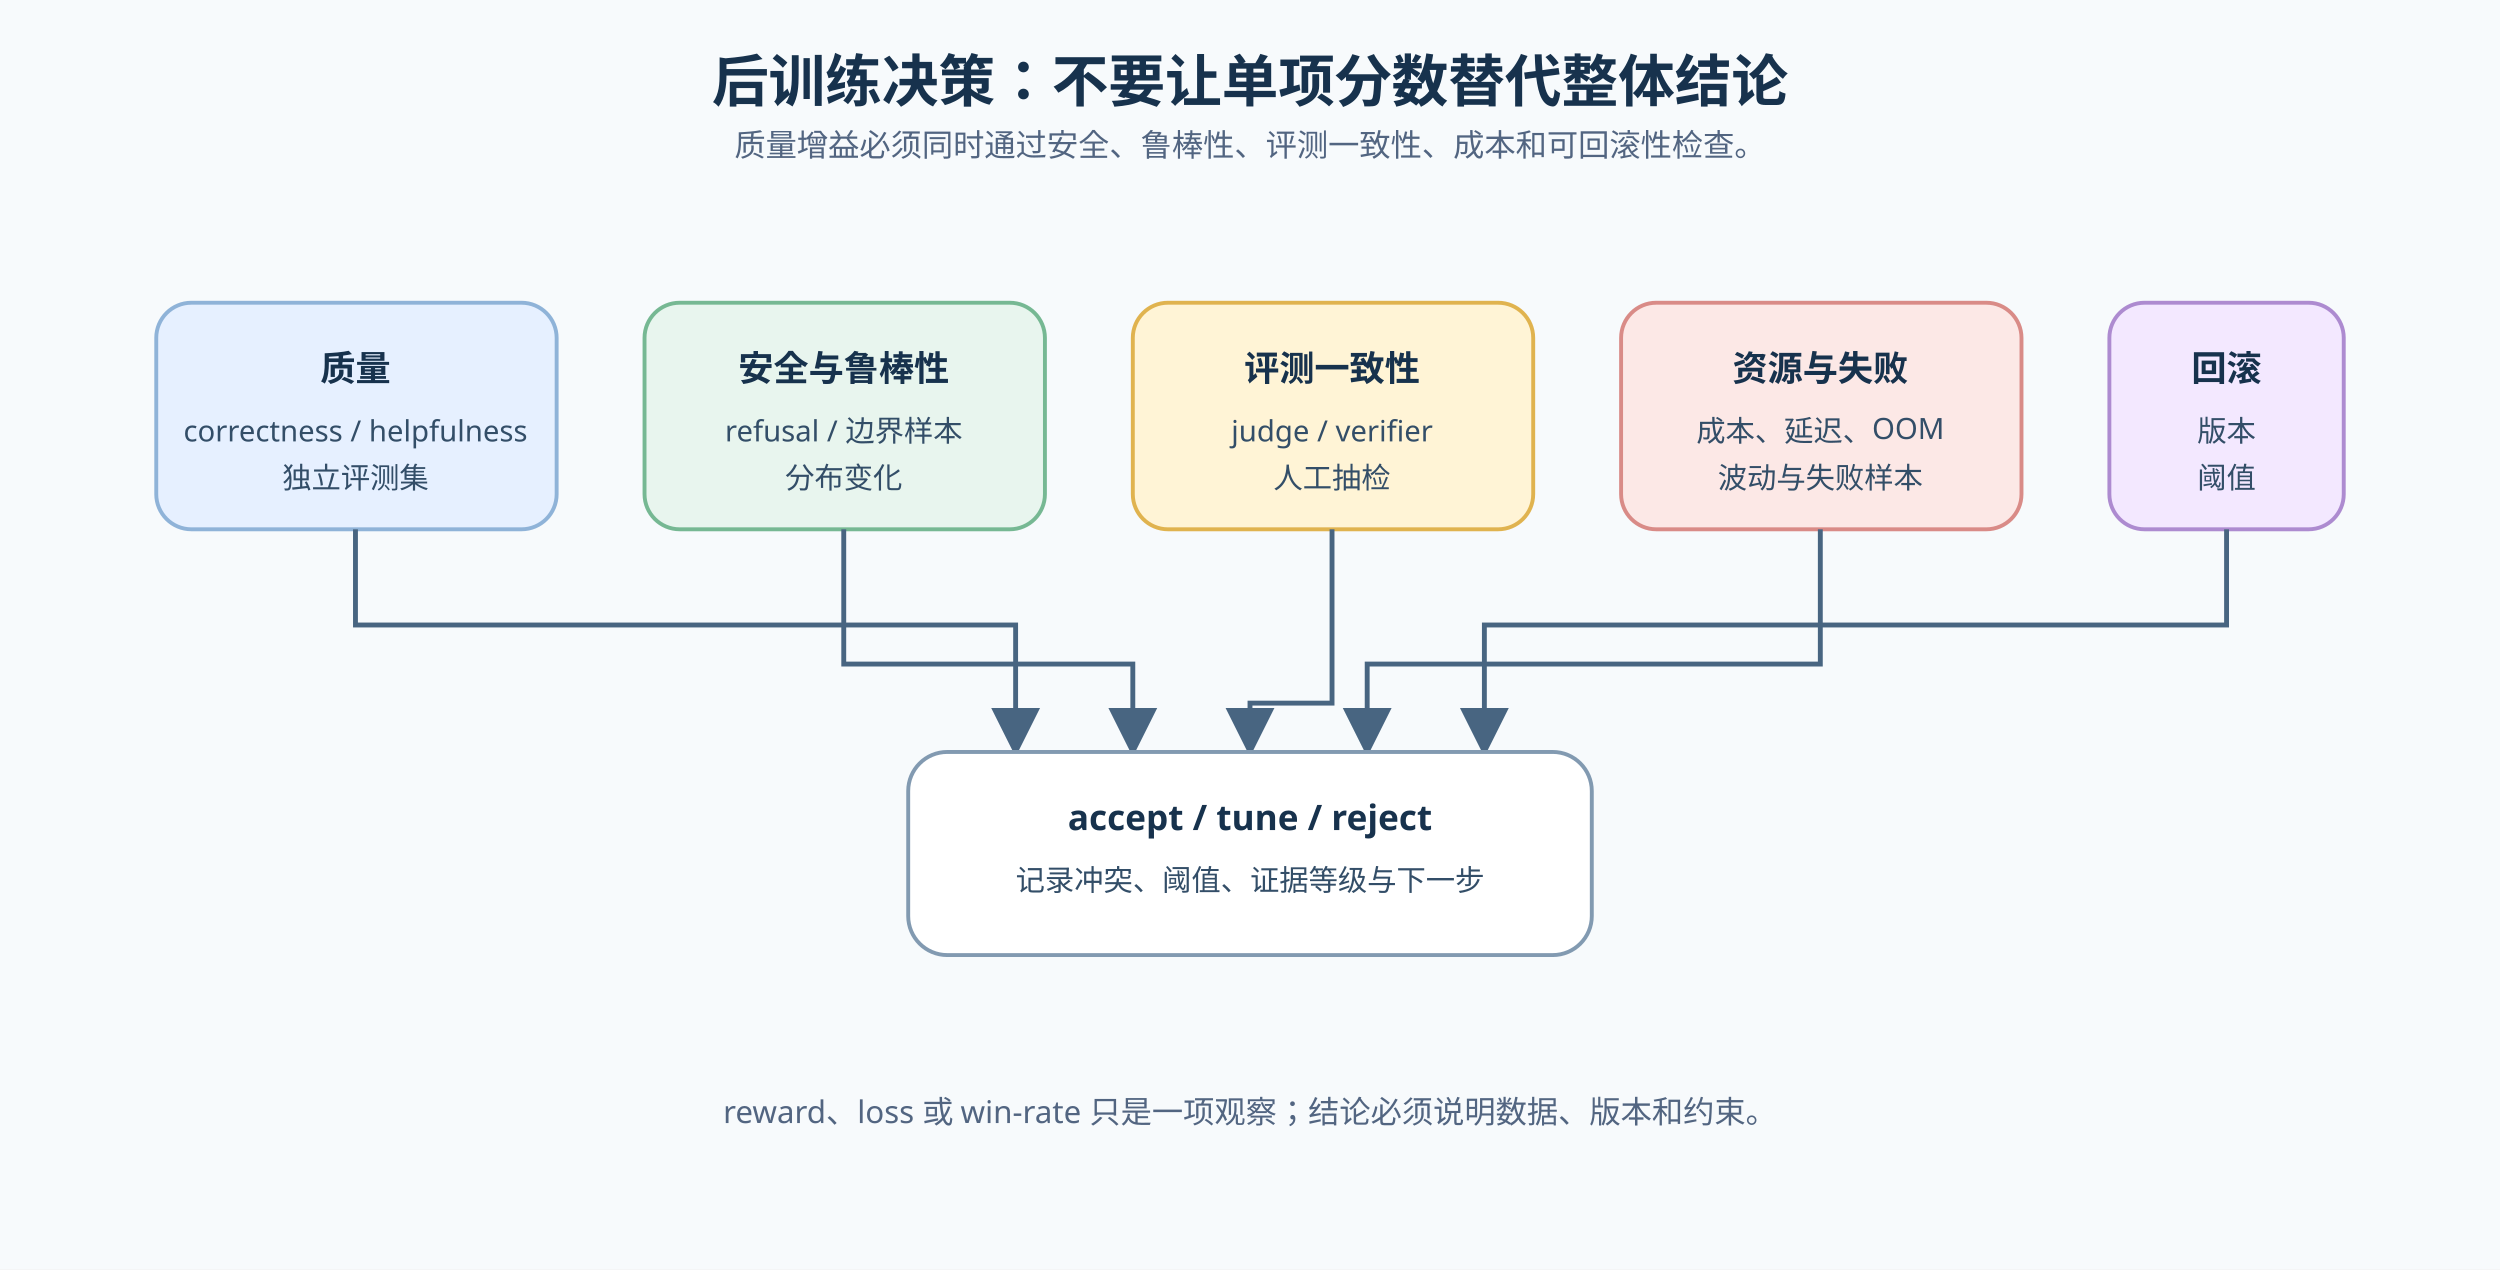
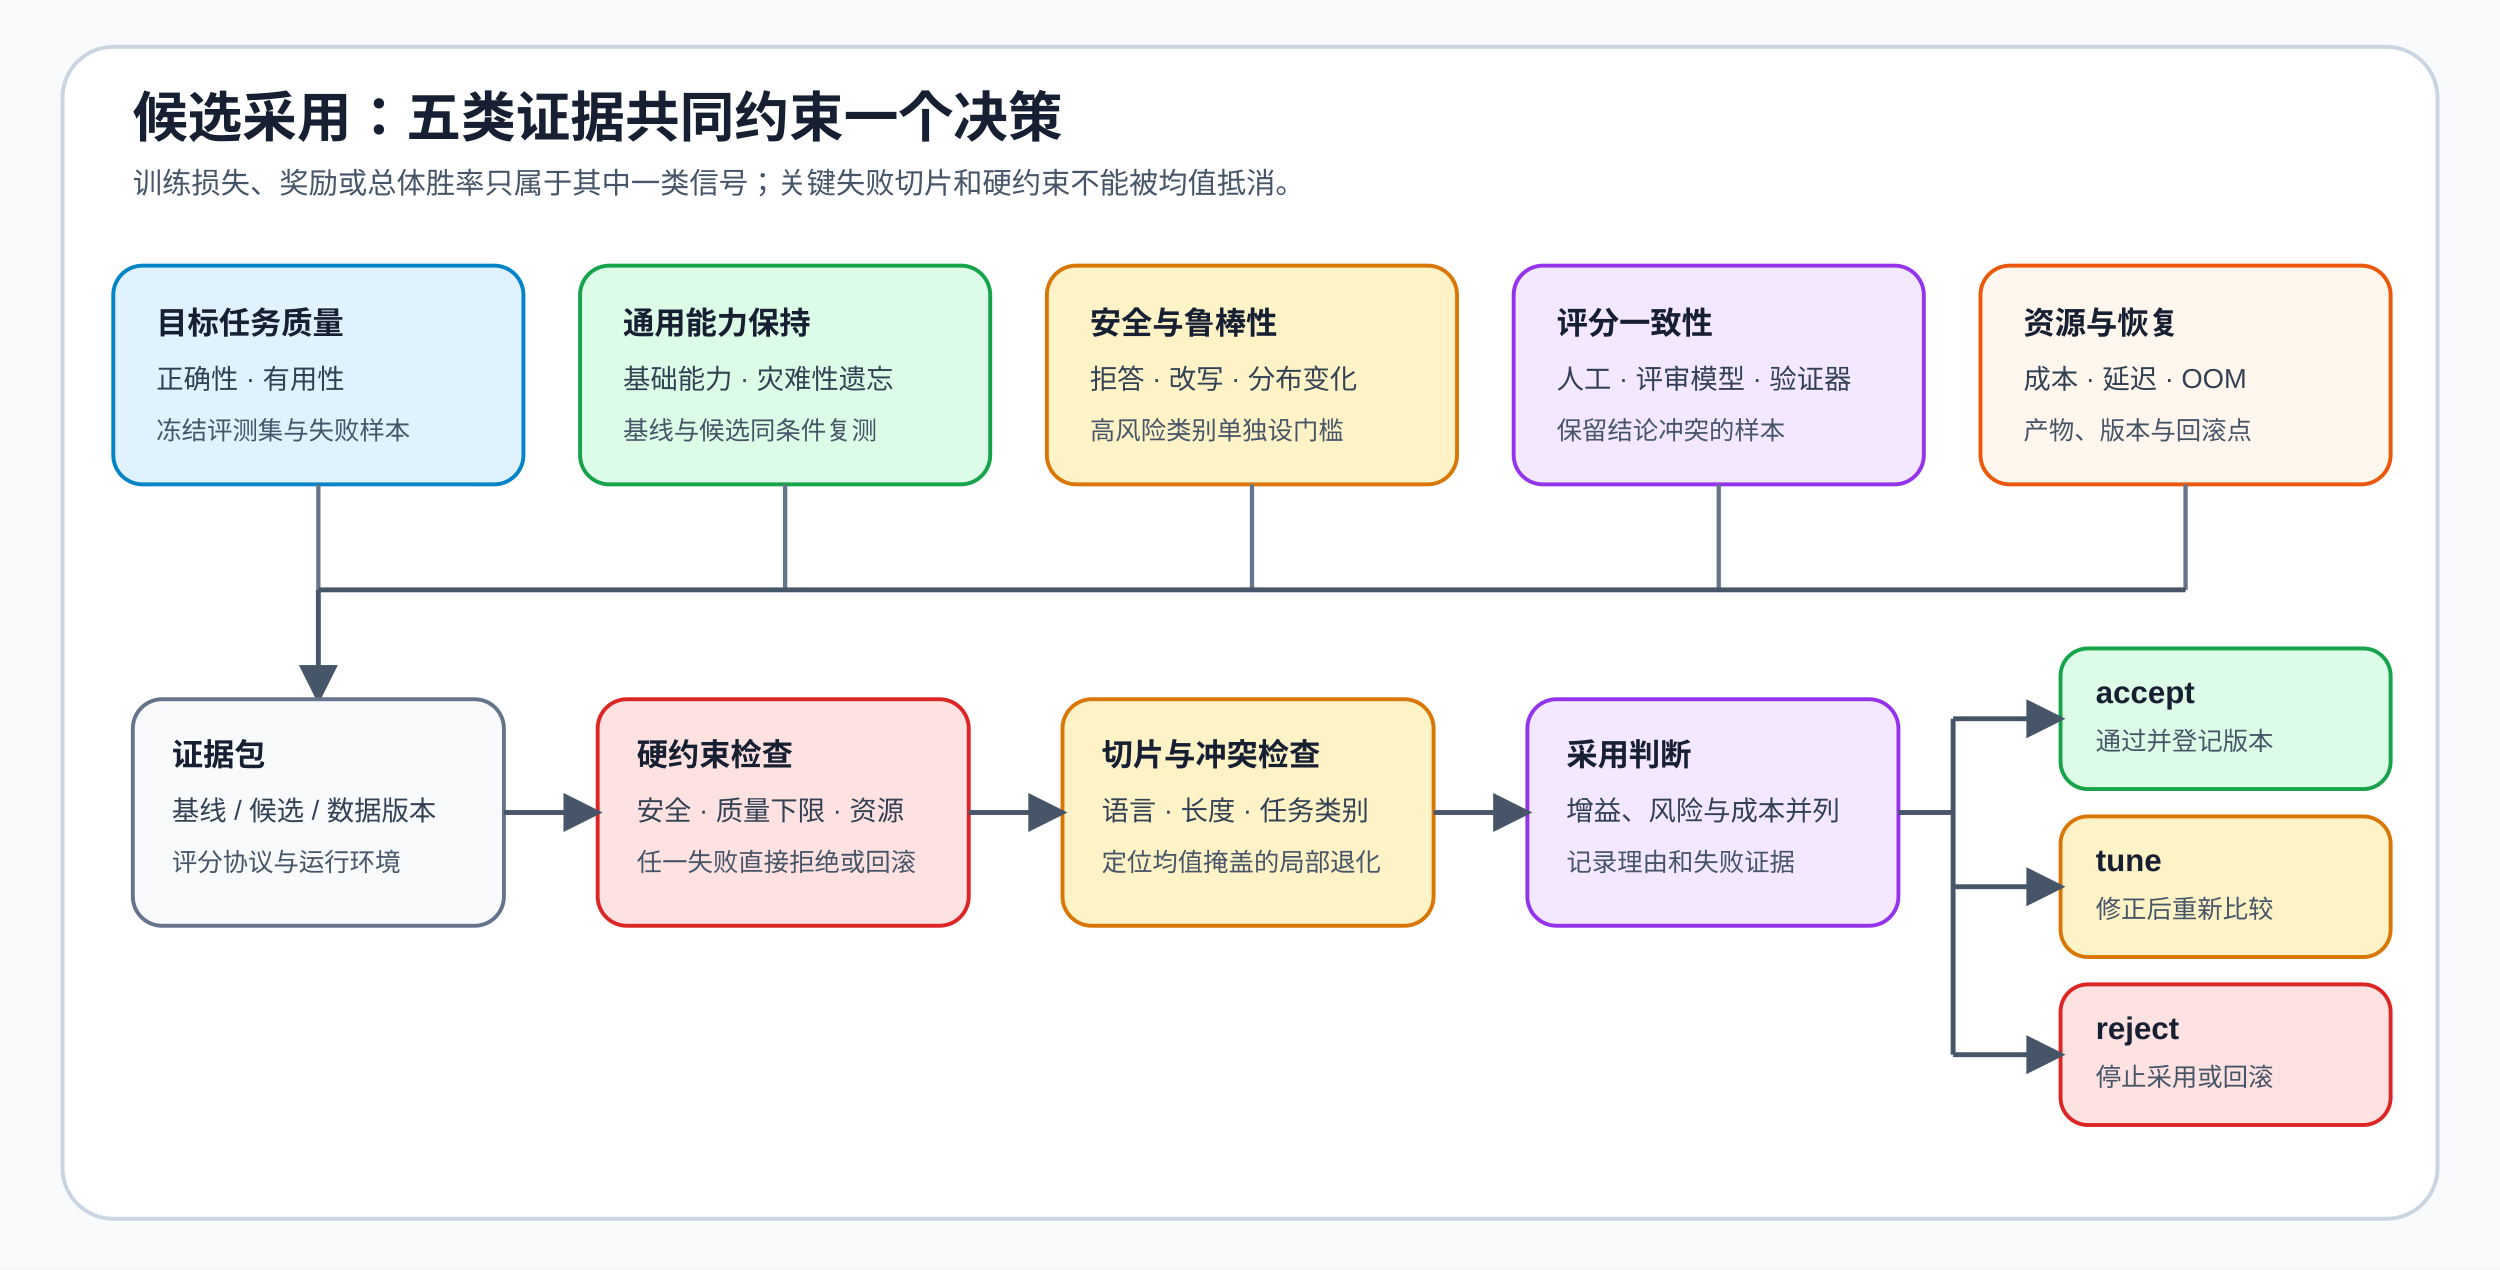
- <svg xmlns="http://www.w3.org/2000/svg" width="1280" height="650" viewBox="0 0 1280 650">
+ <svg xmlns="http://www.w3.org/2000/svg" width="1280" height="650" viewBox="0 0 1280 650" role="img" aria-labelledby="title desc">
  <defs>
-     <marker id="a" markerWidth="10" markerHeight="10" refX="9" refY="5" orient="auto">
-       <path d="M0 0 L10 5 L0 10 Z" fill="#486581" />
+     <marker id="arrow" markerWidth="8" markerHeight="8" refX="7" refY="4" orient="auto">
+       <path d="M0 0L8 4L0 8Z" fill="#475569" />
    </marker>
+     <style>
+       .title{font:700 28px Arial,sans-serif;fill:#172033}.subtitle{font:15px Arial,sans-serif;fill:#475569}
+       .head{font:700 16px Arial,sans-serif;fill:#172033}.copy{font:14px Arial,sans-serif;fill:#334155}.small{font:13px Arial,sans-serif;fill:#475569}
+       .feed{fill:none;stroke:#64748B;stroke-width:2.2}
+       .bus{fill:none;stroke:#475569;stroke-width:2.5}.flow{fill:none;stroke:#475569;stroke-width:2.5;marker-end:url(#arrow)}
+     </style>
  </defs>
-   <style>.t{font:700 29px sans-serif;fill:#17324d}.s{font:16px sans-serif;fill:#526581}.l{font:700 18px sans-serif;fill:#17324d}.x{font:15px sans-serif;fill:#334e68}.f{stroke:#486581;stroke-width:2.5;fill:none;marker-end:url(#a)}</style>
-   <rect width="1280" height="650" fill="#f7fafc" />
-   <text x="640" y="52" text-anchor="middle" class="t">后训练决策：不要让单项分数替代整体结论</text>
-   <text x="640" y="80" text-anchor="middle" class="s">质量增益必须同时通过安全、鲁棒性、评测一致性、成本和可回滚性检查。</text>
-   <g stroke-width="2">
-     <rect x="80" y="155" width="205" height="116" rx="18" fill="#e6f0ff" stroke="#8fb3d8" />
-     <rect x="330" y="155" width="205" height="116" rx="18" fill="#e8f5ee" stroke="#76b893" />
-     <rect x="580" y="155" width="205" height="116" rx="18" fill="#fff4d6" stroke="#e0b34f" />
-     <rect x="830" y="155" width="205" height="116" rx="18" fill="#fce8e6" stroke="#d98b87" />
-     <rect x="1080" y="155" width="120" height="116" rx="18" fill="#f3e8ff" stroke="#ad8bd0" />
-   </g>
-   <text x="182" y="195" text-anchor="middle" class="l">质量</text>
-   <text x="182" y="226" text-anchor="middle" class="x">correctness / helpfulness</text>
-   <text x="182" y="250" text-anchor="middle" class="x">独立评测集</text>
-   <text x="432" y="195" text-anchor="middle" class="l">安全与鲁棒性</text>
-   <text x="432" y="226" text-anchor="middle" class="x">refusal / 边界样本</text>
-   <text x="432" y="250" text-anchor="middle" class="x">分布变化</text>
-   <text x="682" y="195" text-anchor="middle" class="l">评测一致性</text>
-   <text x="682" y="226" text-anchor="middle" class="x">judge / verifier</text>
-   <text x="682" y="250" text-anchor="middle" class="x">人工抽检</text>
-   <text x="932" y="195" text-anchor="middle" class="l">资源与失败</text>
-   <text x="932" y="226" text-anchor="middle" class="x">成本、延迟、OOM</text>
-   <text x="932" y="250" text-anchor="middle" class="x">波动与失败样本</text>
-   <text x="1140" y="195" text-anchor="middle" class="l">回滚</text>
-   <text x="1140" y="226" text-anchor="middle" class="x">版本</text>
-   <text x="1140" y="250" text-anchor="middle" class="x">阈值</text>
-   <path d="M182 271V320H520V385" class="f" />
-   <path d="M432 271V340H580V385" class="f" />
-   <path d="M682 271V360H640V385" class="f" />
-   <path d="M932 271V340H700V385" class="f" />
-   <path d="M1140 271V320H760V385" class="f" />
-   <rect x="465" y="385" width="350" height="104" rx="20" fill="#fff" stroke="#829ab1" stroke-width="2" />
-   <text x="640" y="425" text-anchor="middle" class="l">accept / tune / reject</text>
-   <text x="640" y="456" text-anchor="middle" class="x">记录冲突、阈值、证据等级与下一步</text>
-   <text x="640" y="575" text-anchor="middle" class="s">reward、loss 或 win-rate 只是一项观察；结论必须说明数据、版本和约束。</text>
+   <rect width="1280" height="650" fill="#F8FAFC" />
+   <rect x="32" y="24" width="1216" height="600" rx="26" fill="#FFFFFF" stroke="#CBD5E1" stroke-width="2" />
+   <text x="68" y="70" class="title">候选采用：五类证据共同约束一个决策</text>
+   <text x="68" y="99" class="subtitle">训练损失、奖励或总体胜率只属于其中一类信号；关键失败切片和硬约束不能被均值抵消。</text>
+   <rect x="58" y="136" width="210" height="112" rx="15" fill="#E0F2FE" stroke="#0284C7" stroke-width="2" />
+   <text x="80" y="171" class="head">目标任务质量</text>
+   <text x="80" y="199" class="copy">正确性 · 有用性</text>
+   <text x="80" y="225" class="small">冻结评测集与失败样本</text>
+   <rect x="297" y="136" width="210" height="112" rx="15" fill="#DCFCE7" stroke="#16A34A" stroke-width="2" />
+   <text x="319" y="171" class="head">通用能力保持</text>
+   <text x="319" y="199" class="copy">基础能力 · 灾难性遗忘</text>
+   <text x="319" y="225" class="small">基线与候选同条件复测</text>
+   <rect x="536" y="136" width="210" height="112" rx="15" fill="#FEF3C7" stroke="#D97706" stroke-width="2" />
+   <text x="558" y="171" class="head">安全与鲁棒性</text>
+   <text x="558" y="199" class="copy">拒答 · 改写 · 分布变化</text>
+   <text x="558" y="225" class="small">高风险类别单独设门槛</text>
+   <rect x="775" y="136" width="210" height="112" rx="15" fill="#F3E8FF" stroke="#9333EA" stroke-width="2" />
+   <text x="797" y="171" class="head">评分一致性</text>
+   <text x="797" y="199" class="copy">人工 · 评审模型 · 验证器</text>
+   <text x="797" y="225" class="small">保留结论冲突的样本</text>
+   <rect x="1014" y="136" width="210" height="112" rx="15" fill="#FFF7ED" stroke="#EA580C" stroke-width="2" />
+   <text x="1036" y="171" class="head">资源与恢复</text>
+   <text x="1036" y="199" class="copy">成本 · 延迟 · OOM</text>
+   <text x="1036" y="225" class="small">产物、版本与回滚点</text>
+   <path d="M163 248V302" class="feed" />
+   <path d="M402 248V302" class="feed" />
+   <path d="M641 248V302" class="feed" />
+   <path d="M880 248V302" class="feed" />
+   <path d="M1119 248V302" class="feed" />
+   <path d="M163 302H1119" class="bus" />
+   <path d="M163 302V358" class="flow" />
+   <rect x="68" y="358" width="190" height="116" rx="15" fill="#F8FAFC" stroke="#64748B" stroke-width="2" />
+   <text x="88" y="392" class="head">证据包</text>
+   <text x="88" y="420" class="copy">基线 / 候选 / 数据版本</text>
+   <text x="88" y="446" class="small">评分协议与运行环境</text>
+   <rect x="306" y="358" width="190" height="116" rx="15" fill="#FEE2E2" stroke="#DC2626" stroke-width="2" />
+   <text x="326" y="392" class="head">硬约束检查</text>
+   <text x="326" y="420" class="copy">安全 · 质量下限 · 资源</text>
+   <text x="326" y="446" class="small">任一失败直接拒绝或回滚</text>
+   <rect x="544" y="358" width="190" height="116" rx="15" fill="#FEF3C7" stroke="#D97706" stroke-width="2" />
+   <text x="564" y="392" class="head">切片与冲突检查</text>
+   <text x="564" y="420" class="copy">语言 · 长度 · 任务类别</text>
+   <text x="564" y="446" class="small">定位均值掩盖的局部退化</text>
+   <rect x="782" y="358" width="190" height="116" rx="15" fill="#F3E8FF" stroke="#9333EA" stroke-width="2" />
+   <text x="802" y="392" class="head">采用判断</text>
+   <text x="802" y="420" class="copy">增益、风险与成本并列</text>
+   <text x="802" y="446" class="small">记录理由和失败证据</text>
+   <rect x="1055" y="332" width="169" height="72" rx="14" fill="#DCFCE7" stroke="#16A34A" stroke-width="2" />
+   <text x="1073" y="360" class="head">accept</text>
+   <text x="1073" y="384" class="small">通过并登记版本</text>
+   <rect x="1055" y="418" width="169" height="72" rx="14" fill="#FEF3C7" stroke="#D97706" stroke-width="2" />
+   <text x="1073" y="446" class="head">tune</text>
+   <text x="1073" y="470" class="small">修正后重新比较</text>
+   <rect x="1055" y="504" width="169" height="72" rx="14" fill="#FEE2E2" stroke="#DC2626" stroke-width="2" />
+   <text x="1073" y="532" class="head">reject</text>
+   <text x="1073" y="556" class="small">停止采用或回滚</text>
+   <path d="M258 416H306" class="flow" />
+   <path d="M496 416H544" class="flow" />
+   <path d="M734 416H782" class="flow" />
+   <path d="M972 416H1000" class="bus" />
+   <path d="M1000 368V540" class="bus" />
+   <path d="M1000 368H1055" class="flow" />
+   <path d="M1000 454H1055" class="flow" />
+   <path d="M1000 540H1055" class="flow" />
</svg>
